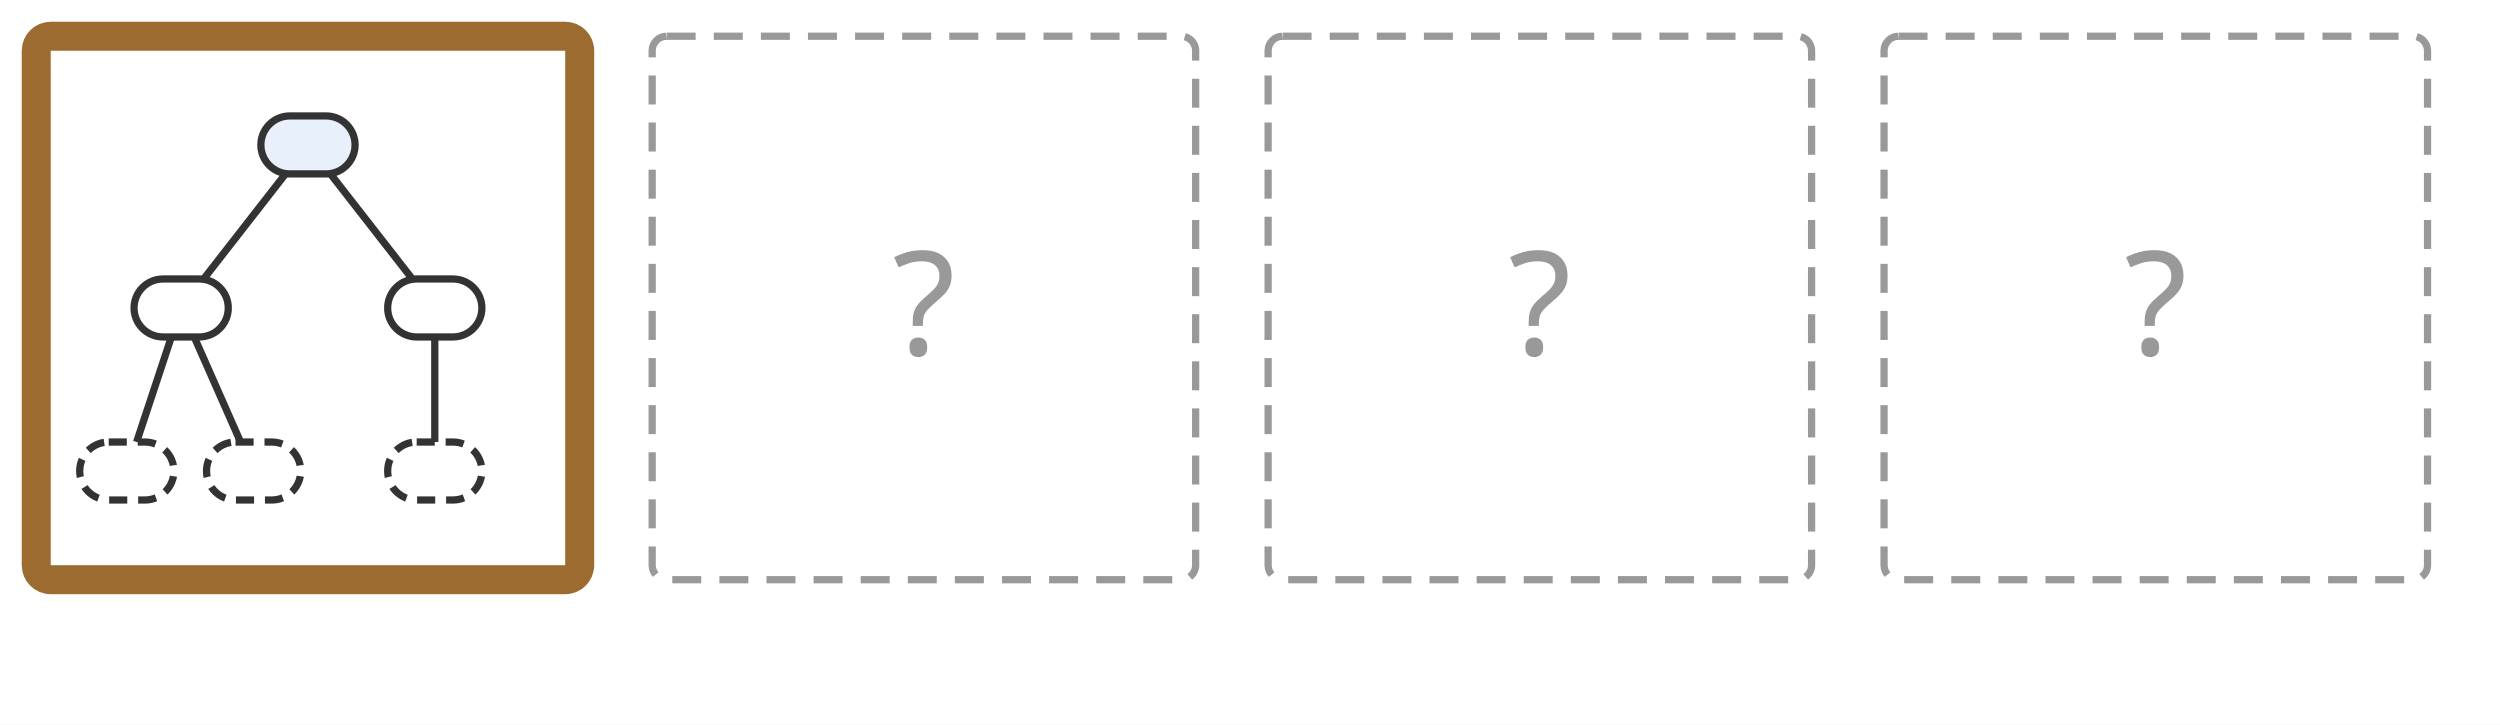
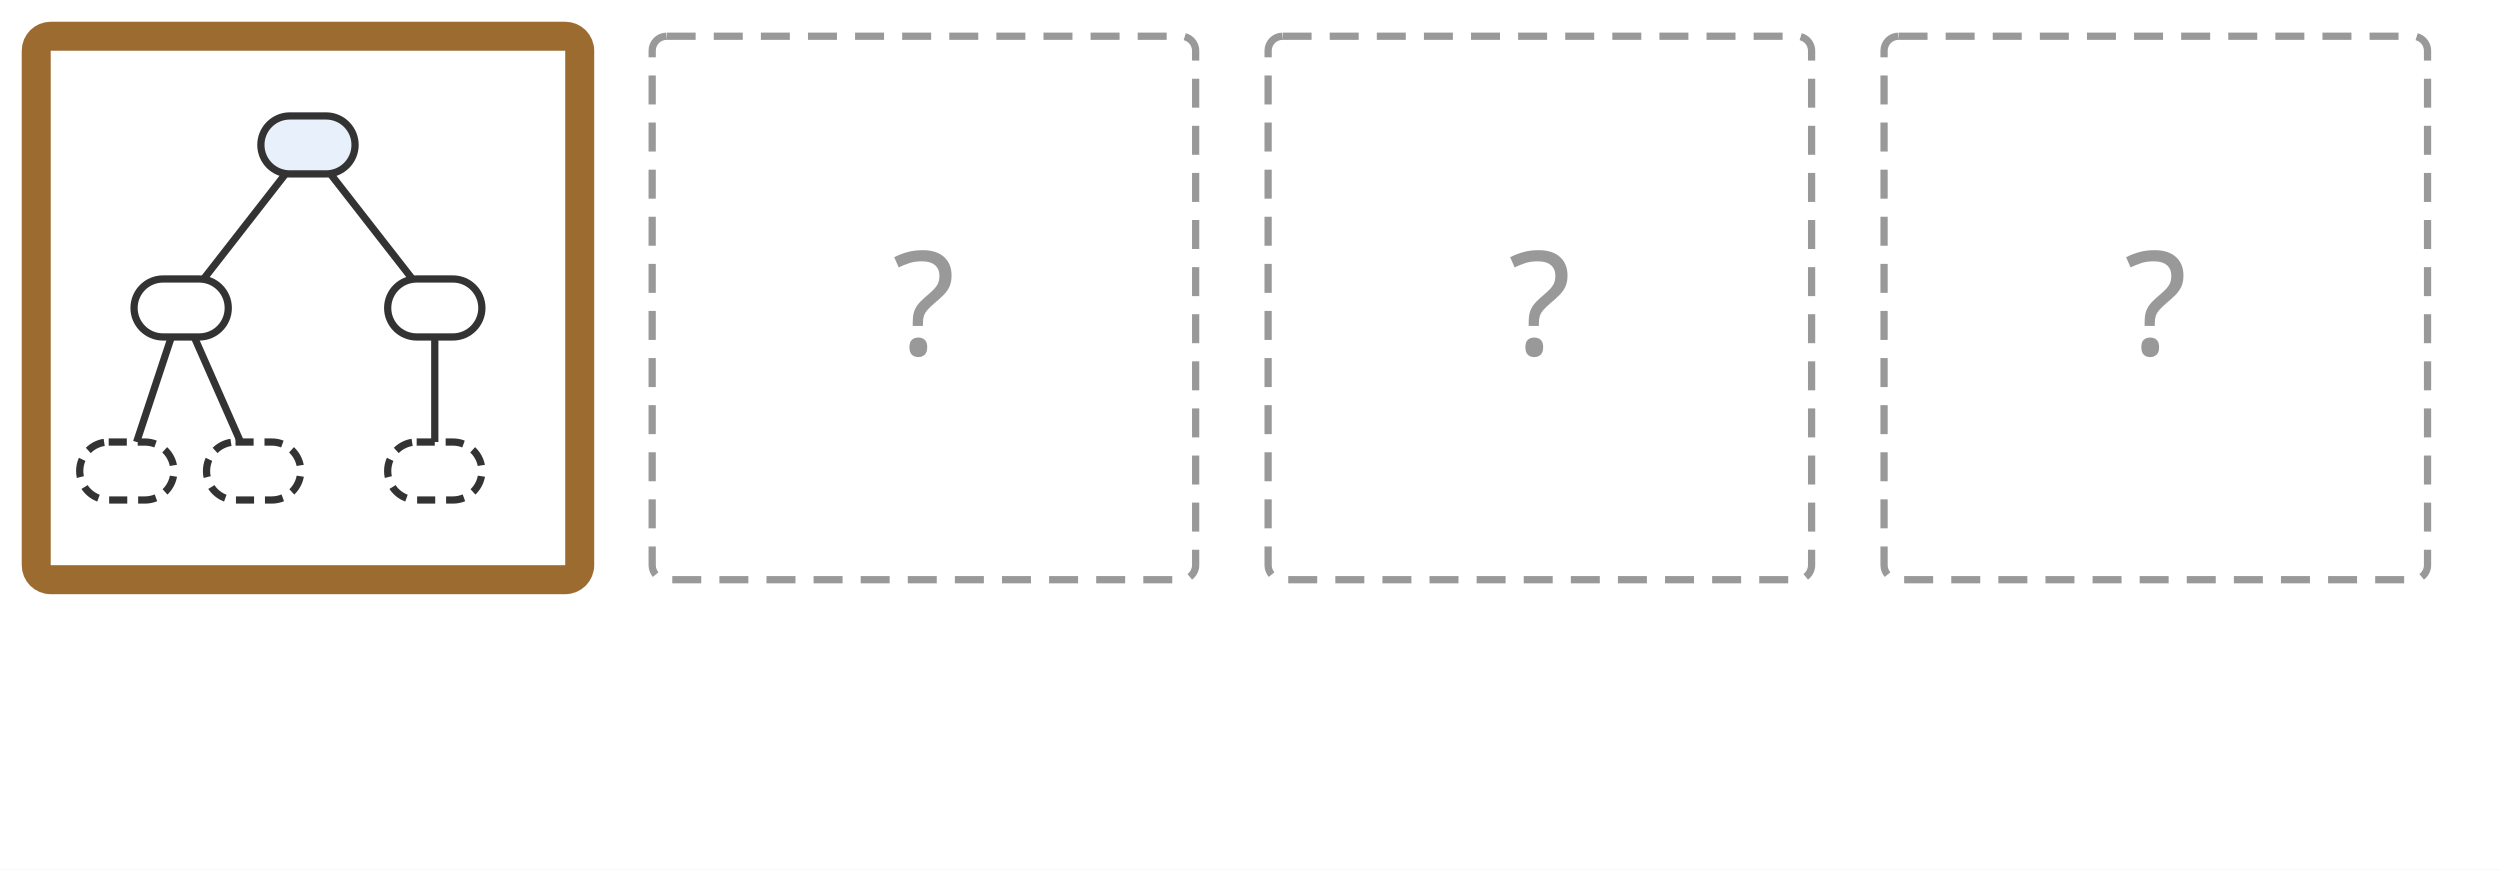
- <svg xmlns="http://www.w3.org/2000/svg" viewBox="0 0 690 200" role="img">
+ <svg xmlns="http://www.w3.org/2000/svg" viewBox="0 0 690 240" role="img">
  <defs>
    <marker id="pfeil" viewBox="0 0 10 10" refX="9" refY="5" markerWidth="7" markerHeight="7" orient="auto">
      <path d="M0 0 L10 5 L0 10 Z" fill="#333" />
    </marker>
  </defs>
-   <rect width="690" height="200" fill="#fff" />
+   <rect width="690" height="240" fill="#fff" />
  <rect x="10" y="10" width="150" height="150" rx="4" fill="#fff" stroke="#9c6b30" stroke-width="8" />
  <line x1="78.8" y1="48.0" x2="56.2" y2="77.0" stroke="#333" stroke-width="2" />
  <line x1="91.2" y1="48.0" x2="113.8" y2="77.0" stroke="#333" stroke-width="2" />
  <line x1="47.3" y1="93.0" x2="37.7" y2="122.0" stroke="#333" stroke-width="2" />
  <line x1="53.6" y1="93.0" x2="66.4" y2="122.0" stroke="#333" stroke-width="2" />
  <line x1="120.0" y1="93.0" x2="120.0" y2="122.0" stroke="#333" stroke-width="2" />
  <rect x="72.0" y="32.0" width="26" height="16" rx="8" fill="#e8f0fb" stroke="#333" stroke-width="2" />
  <rect x="37.0" y="77.0" width="26" height="16" rx="8" fill="#fff" stroke="#333" stroke-width="2" />
  <rect x="107.0" y="77.0" width="26" height="16" rx="8" fill="#fff" stroke="#333" stroke-width="2" />
  <rect x="22.0" y="122.0" width="26" height="16" rx="8" fill="#fff" stroke="#333" stroke-width="2" stroke-dasharray="5 3" />
  <rect x="57.0" y="122.0" width="26" height="16" rx="8" fill="#fff" stroke="#333" stroke-width="2" stroke-dasharray="5 3" />
  <rect x="107.0" y="122.0" width="26" height="16" rx="8" fill="#fff" stroke="#333" stroke-width="2" stroke-dasharray="5 3" />
  <rect x="180" y="10" width="150" height="150" rx="4" fill="#fff" stroke="#999" stroke-width="2" stroke-dasharray="8 5" />
  <text x="255" y="98" text-anchor="middle" font-family="sans-serif" font-size="40" fill="#999">?</text>
  <rect x="350" y="10" width="150" height="150" rx="4" fill="#fff" stroke="#999" stroke-width="2" stroke-dasharray="8 5" />
  <text x="425" y="98" text-anchor="middle" font-family="sans-serif" font-size="40" fill="#999">?</text>
  <rect x="520" y="10" width="150" height="150" rx="4" fill="#fff" stroke="#999" stroke-width="2" stroke-dasharray="8 5" />
  <text x="595" y="98" text-anchor="middle" font-family="sans-serif" font-size="40" fill="#999">?</text>
</svg>
